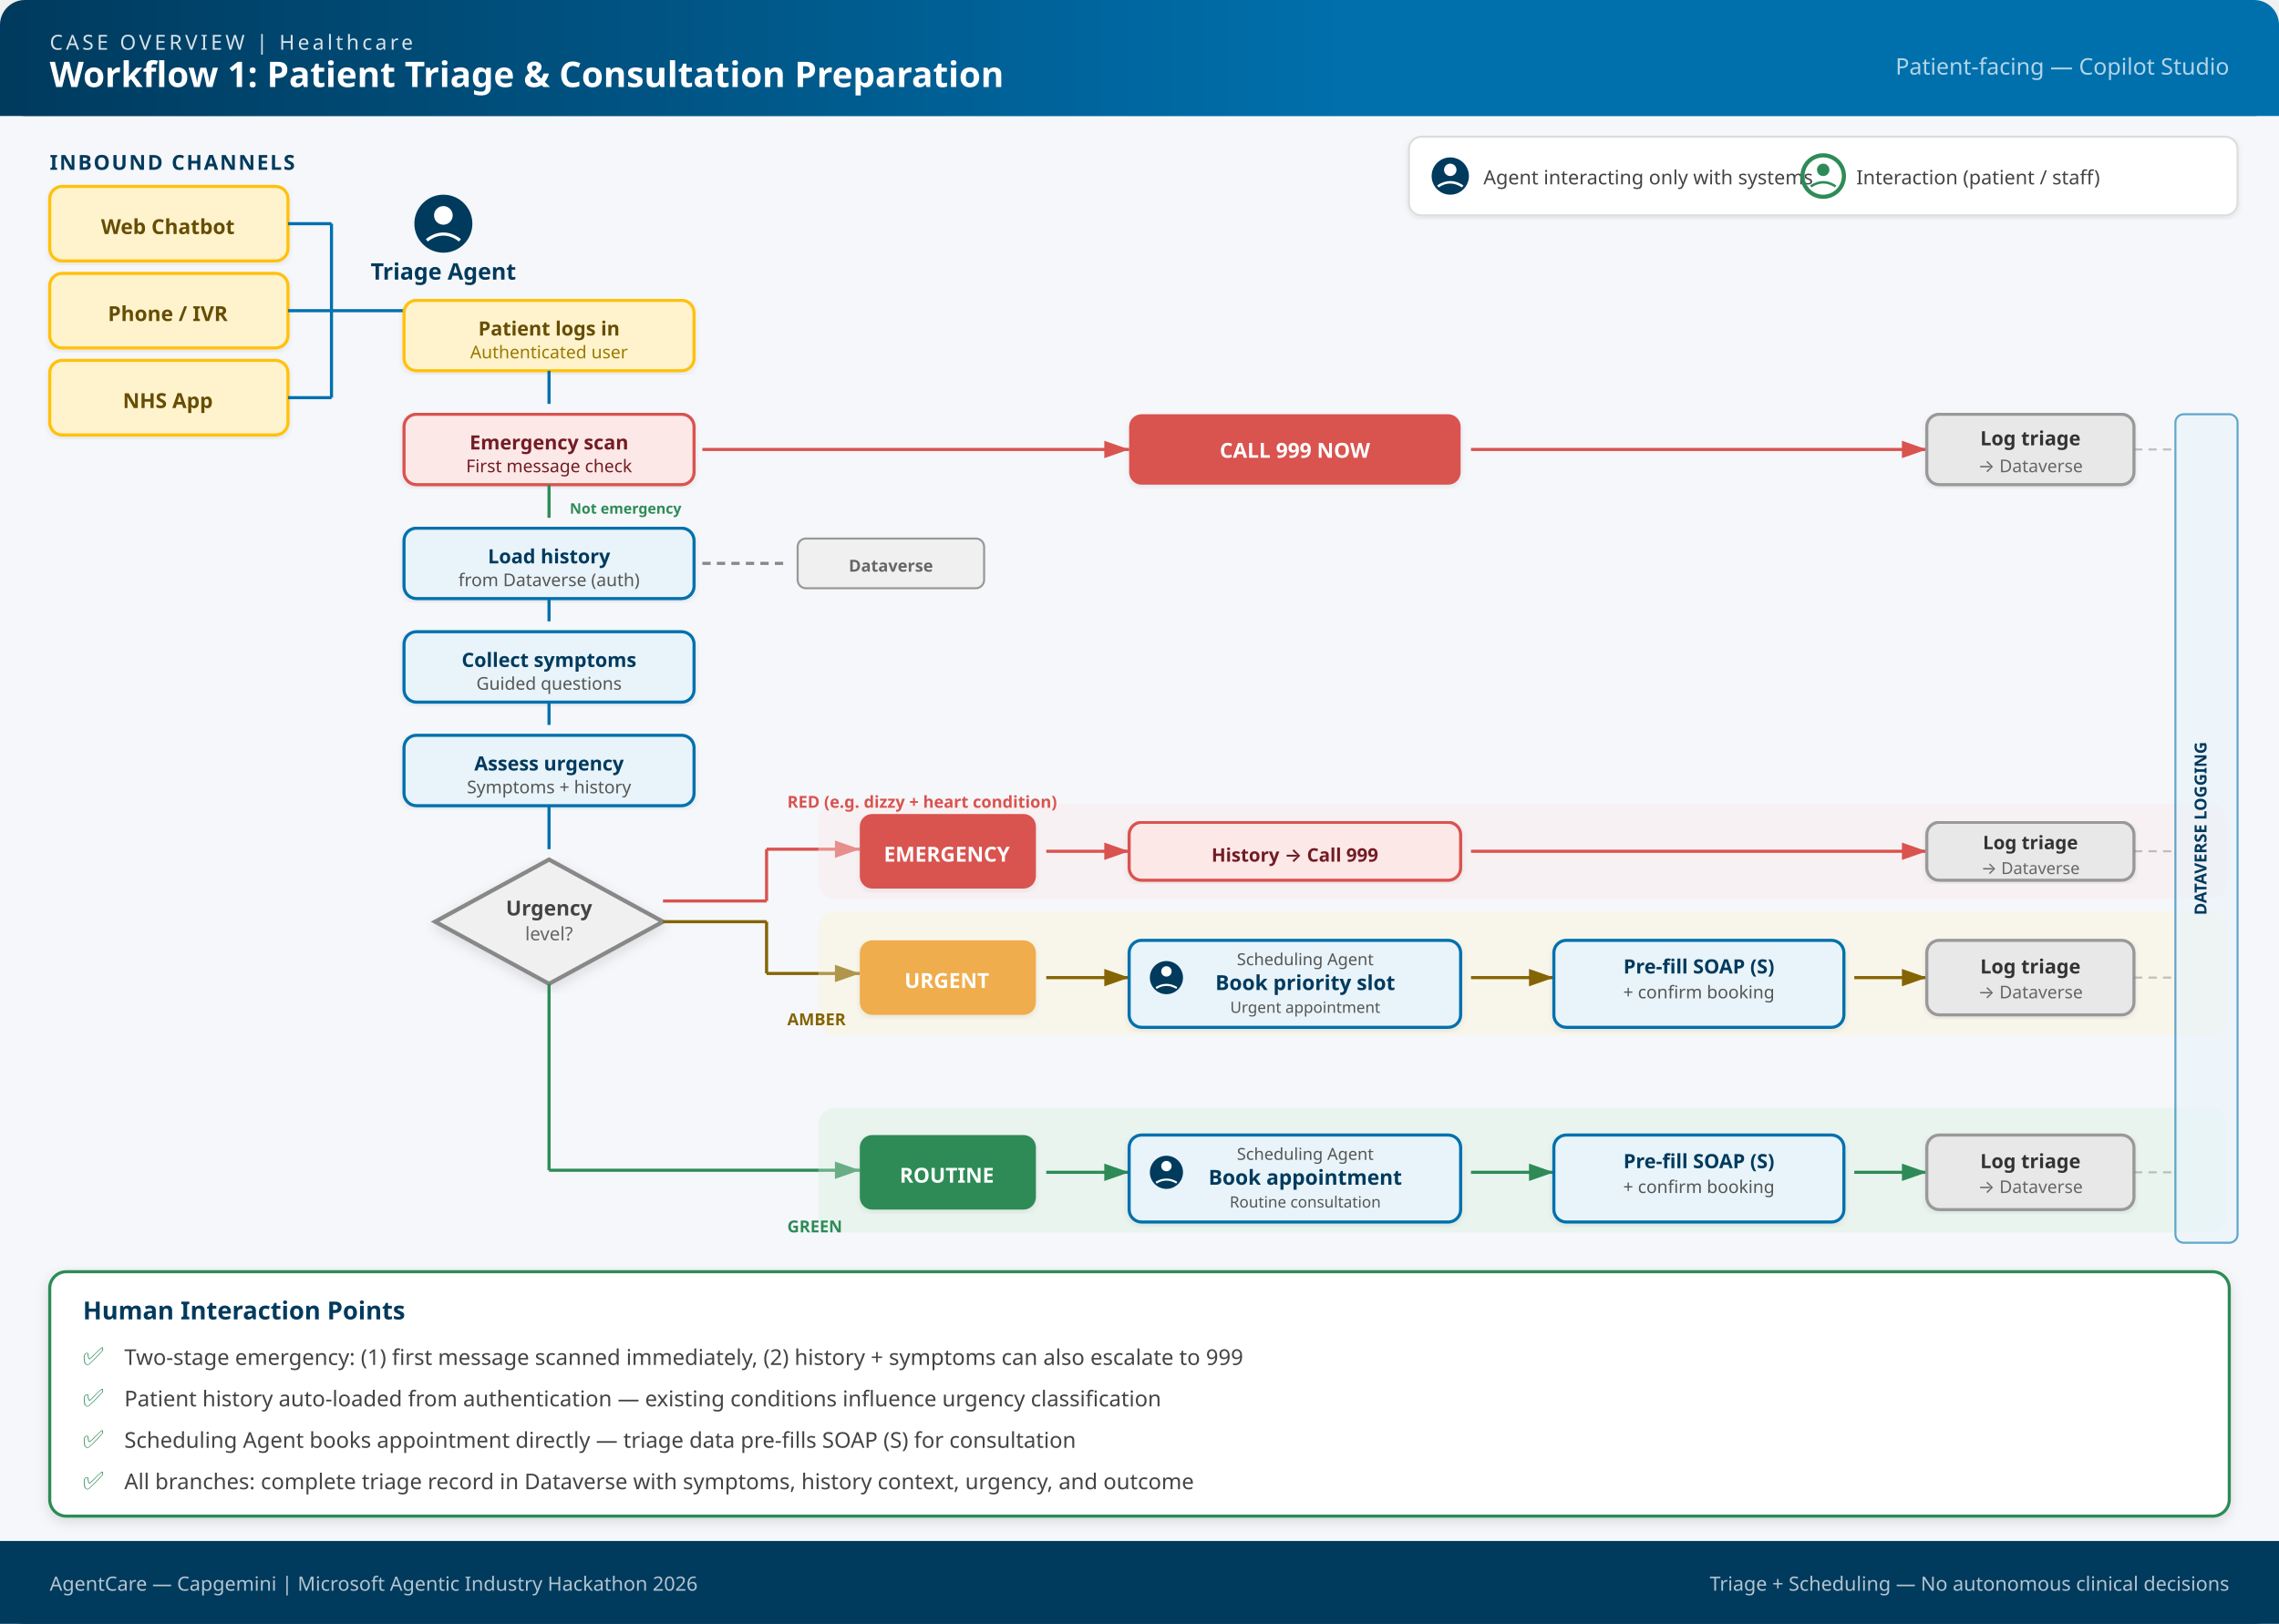
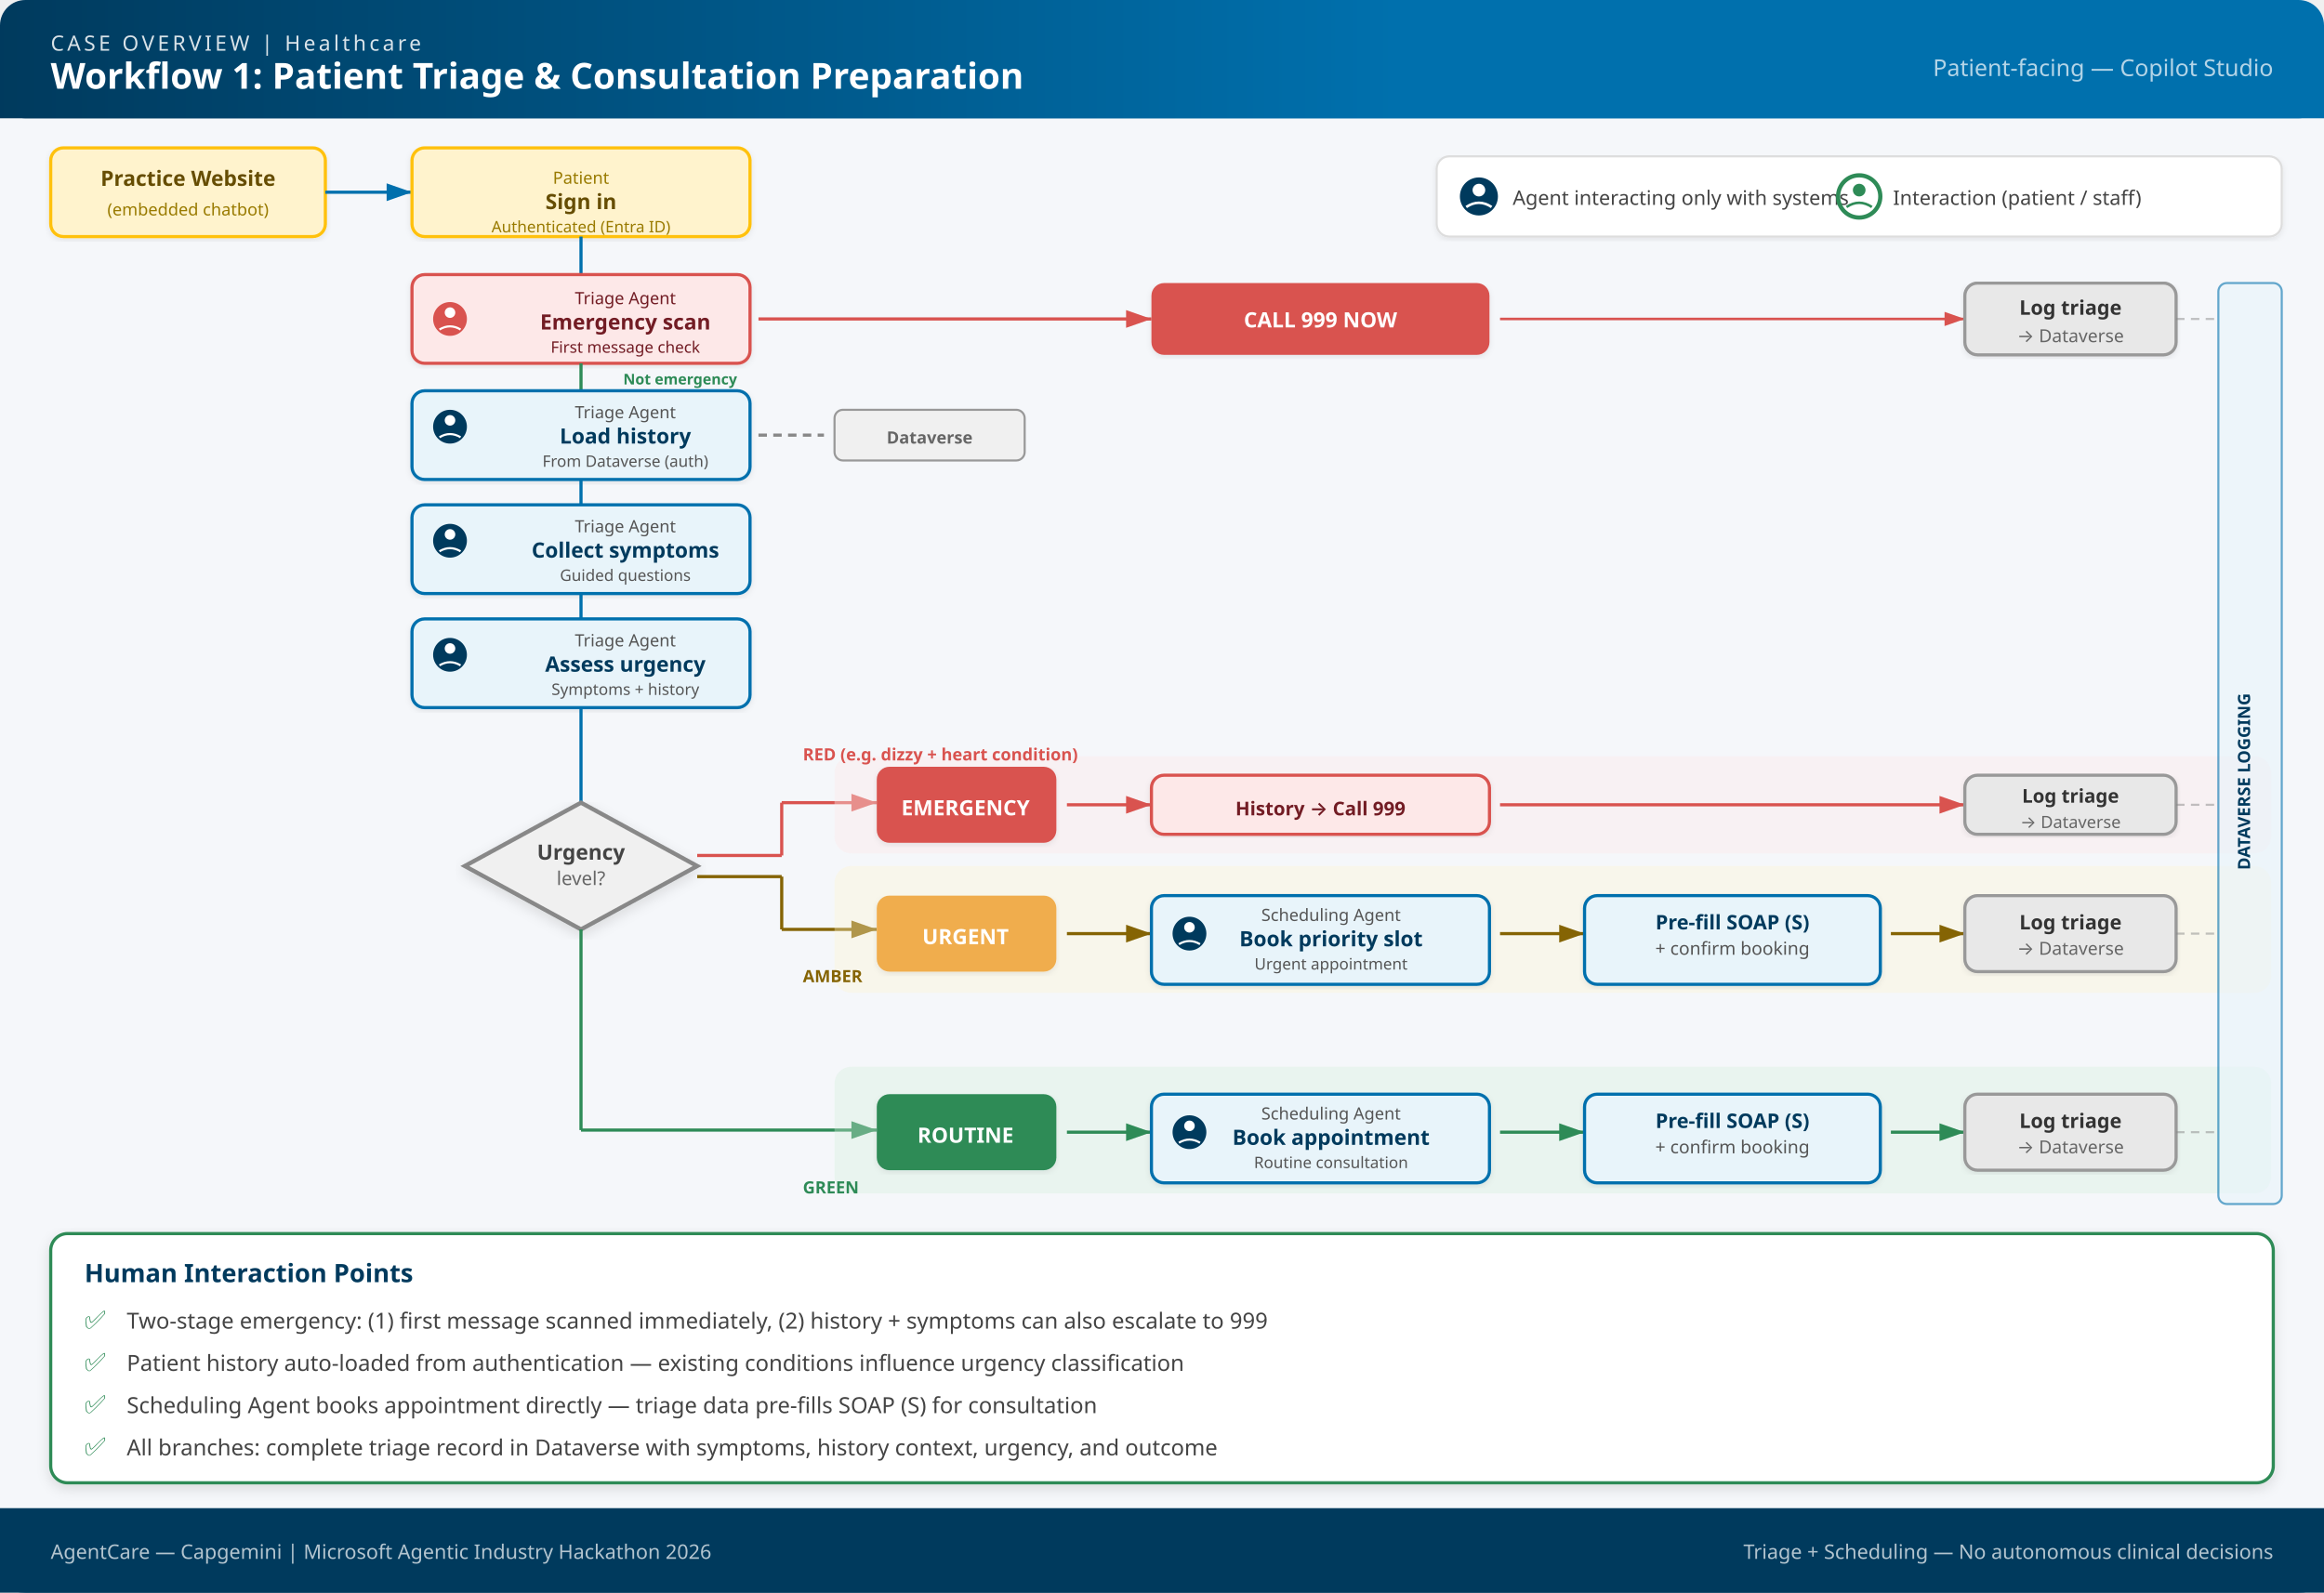
- <svg xmlns="http://www.w3.org/2000/svg" viewBox="0 0 1100 784" font-family="'Segoe UI', -apple-system, sans-serif">
+ <svg xmlns="http://www.w3.org/2000/svg" viewBox="0 0 1100 754" font-family="'Segoe UI', -apple-system, sans-serif">
  <defs>
    <filter id="shadow" x="-4%" y="-4%" width="108%" height="112%">
      <feDropShadow dx="0" dy="2" stdDeviation="3" flood-opacity="0.12" />
    </filter>
    <filter id="shadowSmall" x="-2%" y="-2%" width="104%" height="108%">
      <feDropShadow dx="0" dy="1" stdDeviation="1.5" flood-opacity="0.08" />
    </filter>
    <marker id="arrow" viewBox="0 0 10 7" refX="10" refY="3.5" markerWidth="8" markerHeight="6" orient="auto-start-auto">
      <polygon points="0 0, 10 3.5, 0 7" fill="#0070AD" />
    </marker>
    <marker id="arrowRed" viewBox="0 0 10 7" refX="10" refY="3.5" markerWidth="8" markerHeight="6" orient="auto-start-auto">
      <polygon points="0 0, 10 3.5, 0 7" fill="#D9534F" />
    </marker>
    <marker id="arrowAmber" viewBox="0 0 10 7" refX="10" refY="3.5" markerWidth="8" markerHeight="6" orient="auto-start-auto">
      <polygon points="0 0, 10 3.5, 0 7" fill="#856404" />
    </marker>
    <marker id="arrowGreen" viewBox="0 0 10 7" refX="10" refY="3.5" markerWidth="8" markerHeight="6" orient="auto-start-auto">
      <polygon points="0 0, 10 3.5, 0 7" fill="#2E8B57" />
    </marker>
    <marker id="arrowGrey" viewBox="0 0 10 7" refX="10" refY="3.5" markerWidth="8" markerHeight="6" orient="auto-start-auto">
      <polygon points="0 0, 10 3.5, 0 7" fill="#666" />
    </marker>
    <linearGradient id="headerGrad" x1="0" y1="0" x2="1" y2="0">
      <stop offset="0%" stop-color="#003A5D" />
      <stop offset="60%" stop-color="#0070AD" />
      <stop offset="100%" stop-color="#0070AD" />
    </linearGradient>
    <linearGradient id="footerGrad" x1="0" y1="0" x2="1" y2="0">
      <stop offset="0%" stop-color="#003A5D" />
      <stop offset="100%" stop-color="#003A5D" />
    </linearGradient>
    <clipPath id="agentClip">
      <circle cx="0" cy="0" r="14" />
    </clipPath>
  </defs>
-   <rect width="1100" height="784" rx="12" fill="#F5F7FA" />
+   <rect width="1100" height="754" rx="12" fill="#F5F7FA" />
  <rect width="1100" height="56" rx="12" fill="url(#headerGrad)" />
  <rect y="44" width="1100" height="12" fill="url(#headerGrad)" />
  <text x="24" y="24" fill="white" font-size="10" font-weight="400" letter-spacing="1.5" opacity="0.85">CASE OVERVIEW | Healthcare</text>
  <text x="24" y="42" fill="white" font-size="17" font-weight="700">Workflow 1: Patient Triage &amp; Consultation Preparation</text>
  <text x="1076" y="36" text-anchor="end" fill="white" font-size="11" opacity="0.7">Patient-facing — Copilot Studio</text>
-   <rect x="680" y="66" width="400" height="38" rx="6" fill="white" stroke="#ddd" stroke-width="1" filter="url(#shadowSmall)" />
-   <circle cx="700" cy="85" r="9" fill="#003A5D" />
-   <circle cx="700" cy="82" r="3" fill="white" />
-   <path d="M694,90 Q700,86 706,90" fill="none" stroke="white" stroke-width="1.2" />
-   <text x="716" y="89" font-size="9.5" fill="#444">Agent interacting only with systems</text>
-   <circle cx="880" cy="85" r="10" fill="none" stroke="#2E8B57" stroke-width="2" />
-   <circle cx="880" cy="82" r="3" fill="#2E8B57" />
-   <path d="M874,90 Q880,86 886,90" fill="none" stroke="#2E8B57" stroke-width="1.2" />
-   <text x="896" y="89" font-size="9.5" fill="#444">Interaction (patient / staff)</text>
-   <text x="24" y="82" font-size="10" font-weight="600" fill="#003A5D" letter-spacing="0.8">INBOUND CHANNELS</text>
-   <rect x="24" y="90" width="115" height="36" rx="6" fill="#fff3cd" stroke="#ffc107" stroke-width="1.5" filter="url(#shadowSmall)" />
-   <text x="81" y="113" text-anchor="middle" font-size="10" font-weight="600" fill="#664d03">Web Chatbot</text>
-   <rect x="24" y="132" width="115" height="36" rx="6" fill="#fff3cd" stroke="#ffc107" stroke-width="1.5" filter="url(#shadowSmall)" />
-   <text x="81" y="155" text-anchor="middle" font-size="10" font-weight="600" fill="#664d03">Phone / IVR</text>
-   <rect x="24" y="174" width="115" height="36" rx="6" fill="#fff3cd" stroke="#ffc107" stroke-width="1.5" filter="url(#shadowSmall)" />
-   <text x="81" y="197" text-anchor="middle" font-size="10" font-weight="600" fill="#664d03">NHS App</text>
-   <line x1="139" y1="108" x2="160" y2="108" stroke="#0070AD" stroke-width="1.5" />
-   <line x1="160" y1="108" x2="160" y2="150" stroke="#0070AD" stroke-width="1.5" />
-   <line x1="139" y1="150" x2="160" y2="150" stroke="#0070AD" stroke-width="1.5" />
-   <line x1="139" y1="192" x2="160" y2="192" stroke="#0070AD" stroke-width="1.5" />
-   <line x1="160" y1="150" x2="160" y2="192" stroke="#0070AD" stroke-width="1.5" />
-   <line x1="160" y1="150" x2="195" y2="150" stroke="#0070AD" stroke-width="1.5" />
-   <circle cx="214" cy="108" r="14" fill="#003A5D" />
-   <circle cx="214" cy="104" r="4.5" fill="white" />
-   <path d="M206,116 Q214,110 222,116" fill="none" stroke="white" stroke-width="1.5" />
-   <text x="214" y="135" text-anchor="middle" font-size="11" font-weight="700" fill="#003A5D">Triage Agent</text>
-   <rect x="195" y="145" width="140" height="34" rx="6" fill="#fff3cd" stroke="#ffc107" stroke-width="1.5" filter="url(#shadowSmall)" />
-   <text x="265" y="162" text-anchor="middle" font-size="9.5" font-weight="600" fill="#664d03">Patient logs in</text>
-   <text x="265" y="173" text-anchor="middle" font-size="8.5" fill="#997a00">Authenticated user</text>
-   <line x1="265" y1="179" x2="265" y2="195" stroke="#0070AD" stroke-width="1.5" />
-   <rect x="195" y="200" width="140" height="34" rx="6" fill="#fde8e8" stroke="#D9534F" stroke-width="1.5" filter="url(#shadowSmall)" />
-   <text x="265" y="217" text-anchor="middle" font-size="9.5" font-weight="600" fill="#721c24">Emergency scan</text>
-   <text x="265" y="228" text-anchor="middle" font-size="8.5" fill="#721c24">First message check</text>
-   <line x1="339" y1="217" x2="545" y2="217" stroke="#D9534F" stroke-width="1.5" marker-end="url(#arrowRed)" />
-   <rect x="545" y="200" width="160" height="34" rx="6" fill="#D9534F" filter="url(#shadowSmall)" />
-   <text x="625" y="221" text-anchor="middle" font-size="10" font-weight="700" fill="white">CALL 999 NOW</text>
-   <line x1="710" y1="217" x2="930" y2="217" stroke="#D9534F" stroke-width="1.5" marker-end="url(#arrowRed)" />
-   <rect x="930" y="200" width="100" height="34" rx="6" fill="#e8e8e8" stroke="#999" stroke-width="1.5" filter="url(#shadowSmall)" />
-   <text x="980" y="215" text-anchor="middle" font-size="9.5" font-weight="600" fill="#333">Log triage</text>
-   <text x="980" y="228" text-anchor="middle" font-size="8.5" fill="#666">→ Dataverse</text>
-   <line x1="265" y1="234" x2="265" y2="250" stroke="#2E8B57" stroke-width="1.5" />
-   <text x="275" y="248" font-size="7" fill="#2E8B57" font-weight="600">Not emergency</text>
-   <rect x="195" y="255" width="140" height="34" rx="6" fill="#E8F4FA" stroke="#0070AD" stroke-width="1.5" filter="url(#shadowSmall)" />
-   <text x="265" y="272" text-anchor="middle" font-size="9.5" font-weight="600" fill="#003A5D">Load history</text>
-   <text x="265" y="283" text-anchor="middle" font-size="8.5" fill="#555">from Dataverse (auth)</text>
-   <line x1="339" y1="272" x2="380" y2="272" stroke="#888" stroke-width="1.5" stroke-dasharray="4,3" />
-   <rect x="385" y="260" width="90" height="24" rx="4" fill="#f0f0f0" stroke="#999" stroke-width="1" />
-   <text x="430" y="276" text-anchor="middle" font-size="8" font-weight="600" fill="#666">Dataverse</text>
-   <line x1="265" y1="289" x2="265" y2="300" stroke="#0070AD" stroke-width="1.5" />
-   <rect x="195" y="305" width="140" height="34" rx="6" fill="#E8F4FA" stroke="#0070AD" stroke-width="1.5" filter="url(#shadowSmall)" />
-   <text x="265" y="322" text-anchor="middle" font-size="9.5" font-weight="600" fill="#003A5D">Collect symptoms</text>
-   <text x="265" y="333" text-anchor="middle" font-size="8.5" fill="#555">Guided questions</text>
-   <line x1="265" y1="339" x2="265" y2="350" stroke="#0070AD" stroke-width="1.5" />
-   <rect x="195" y="355" width="140" height="34" rx="6" fill="#E8F4FA" stroke="#0070AD" stroke-width="1.5" filter="url(#shadowSmall)" />
-   <text x="265" y="372" text-anchor="middle" font-size="9.5" font-weight="600" fill="#003A5D">Assess urgency</text>
-   <text x="265" y="383" text-anchor="middle" font-size="8.5" fill="#555">Symptoms + history</text>
-   <line x1="265" y1="389" x2="265" y2="410" stroke="#0070AD" stroke-width="1.5" />
-   <polygon points="265,415 320,445 265,475 210,445" fill="#f0f0f0" stroke="#888" stroke-width="2" filter="url(#shadow)" />
-   <text x="265" y="442" text-anchor="middle" font-size="10" font-weight="700" fill="#444">Urgency</text>
-   <text x="265" y="454" text-anchor="middle" font-size="9" fill="#666">level?</text>
-   <line x1="320" y1="435" x2="370" y2="435" stroke="#D9534F" stroke-width="1.5" />
-   <line x1="370" y1="435" x2="370" y2="410" stroke="#D9534F" stroke-width="1.5" />
-   <line x1="370" y1="410" x2="415" y2="410" stroke="#D9534F" stroke-width="1.5" marker-end="url(#arrowRed)" />
-   <rect x="395" y="388" width="680" height="46" rx="8" fill="#fde8e8" opacity="0.4" />
-   <rect x="415" y="393" width="85" height="36" rx="6" fill="#D9534F" filter="url(#shadowSmall)" />
-   <text x="457" y="416" text-anchor="middle" font-size="10" font-weight="700" fill="white">EMERGENCY</text>
-   <line x1="505" y1="411" x2="545" y2="411" stroke="#D9534F" stroke-width="1.5" marker-end="url(#arrowRed)" />
-   <rect x="545" y="397" width="160" height="28" rx="6" fill="#fde8e8" stroke="#D9534F" stroke-width="1.5" filter="url(#shadowSmall)" />
-   <text x="625" y="416" text-anchor="middle" font-size="9" font-weight="600" fill="#721c24">History → Call 999</text>
-   <line x1="710" y1="411" x2="930" y2="411" stroke="#D9534F" stroke-width="1.5" marker-end="url(#arrowRed)" />
-   <rect x="930" y="397" width="100" height="28" rx="6" fill="#e8e8e8" stroke="#999" stroke-width="1.5" filter="url(#shadowSmall)" />
-   <text x="980" y="410" text-anchor="middle" font-size="9" font-weight="600" fill="#333">Log triage</text>
-   <text x="980" y="422" text-anchor="middle" font-size="8" fill="#666">→ Dataverse</text>
-   <text x="380" y="390" font-size="8" font-weight="700" fill="#D9534F">RED (e.g. dizzy + heart condition)</text>
-   <line x1="320" y1="445" x2="370" y2="445" stroke="#856404" stroke-width="1.5" />
-   <line x1="370" y1="445" x2="370" y2="470" stroke="#856404" stroke-width="1.5" />
-   <line x1="370" y1="470" x2="415" y2="470" stroke="#856404" stroke-width="1.5" marker-end="url(#arrowAmber)" />
-   <rect x="395" y="440" width="680" height="60" rx="8" fill="#fef3cd" opacity="0.35" />
-   <rect x="415" y="454" width="85" height="36" rx="6" fill="#F0AD4E" filter="url(#shadowSmall)" />
-   <text x="457" y="477" text-anchor="middle" font-size="10" font-weight="700" fill="white">URGENT</text>
-   <line x1="505" y1="472" x2="545" y2="472" stroke="#856404" stroke-width="1.5" marker-end="url(#arrowAmber)" />
-   <rect x="545" y="454" width="160" height="42" rx="6" fill="#E8F4FA" stroke="#0070AD" stroke-width="1.5" filter="url(#shadowSmall)" />
-   <circle cx="563" cy="472" r="8" fill="#003A5D" />
-   <circle cx="563" cy="469" r="2.5" fill="white" />
-   <path d="M558,477 Q563,474 568,477" fill="none" stroke="white" stroke-width="1" />
-   <text x="630" y="466" text-anchor="middle" font-size="8" font-weight="500" fill="#555">Scheduling Agent</text>
-   <text x="630" y="478" text-anchor="middle" font-size="10" font-weight="700" fill="#003A5D">Book priority slot</text>
-   <text x="630" y="489" text-anchor="middle" font-size="7.5" fill="#555">Urgent appointment</text>
-   <line x1="710" y1="472" x2="750" y2="472" stroke="#856404" stroke-width="1.5" marker-end="url(#arrowAmber)" />
-   <rect x="750" y="454" width="140" height="42" rx="6" fill="#E8F4FA" stroke="#0070AD" stroke-width="1.5" filter="url(#shadowSmall)" />
-   <text x="820" y="470" text-anchor="middle" font-size="9.5" font-weight="600" fill="#003A5D">Pre-fill SOAP (S)</text>
-   <text x="820" y="482" text-anchor="middle" font-size="8.5" fill="#555">+ confirm booking</text>
-   <line x1="895" y1="472" x2="930" y2="472" stroke="#856404" stroke-width="1.5" marker-end="url(#arrowAmber)" />
-   <rect x="930" y="454" width="100" height="36" rx="6" fill="#e8e8e8" stroke="#999" stroke-width="1.5" filter="url(#shadowSmall)" />
-   <text x="980" y="470" text-anchor="middle" font-size="9.5" font-weight="600" fill="#333">Log triage</text>
-   <text x="980" y="482" text-anchor="middle" font-size="8.5" fill="#666">→ Dataverse</text>
-   <text x="380" y="495" font-size="8" font-weight="700" fill="#856404">AMBER</text>
-   <line x1="265" y1="475" x2="265" y2="565" stroke="#2E8B57" stroke-width="1.5" />
-   <line x1="265" y1="565" x2="415" y2="565" stroke="#2E8B57" stroke-width="1.5" marker-end="url(#arrowGreen)" />
-   <rect x="395" y="535" width="680" height="60" rx="8" fill="#d4edda" opacity="0.35" />
-   <rect x="415" y="548" width="85" height="36" rx="6" fill="#2E8B57" filter="url(#shadowSmall)" />
-   <text x="457" y="571" text-anchor="middle" font-size="10" font-weight="700" fill="white">ROUTINE</text>
-   <line x1="505" y1="566" x2="545" y2="566" stroke="#2E8B57" stroke-width="1.5" marker-end="url(#arrowGreen)" />
-   <rect x="545" y="548" width="160" height="42" rx="6" fill="#E8F4FA" stroke="#0070AD" stroke-width="1.5" filter="url(#shadowSmall)" />
-   <circle cx="563" cy="566" r="8" fill="#003A5D" />
-   <circle cx="563" cy="563" r="2.5" fill="white" />
-   <path d="M558,571 Q563,568 568,571" fill="none" stroke="white" stroke-width="1" />
-   <text x="630" y="560" text-anchor="middle" font-size="8" font-weight="500" fill="#555">Scheduling Agent</text>
-   <text x="630" y="572" text-anchor="middle" font-size="10" font-weight="700" fill="#003A5D">Book appointment</text>
-   <text x="630" y="583" text-anchor="middle" font-size="7.5" fill="#555">Routine consultation</text>
-   <line x1="710" y1="566" x2="750" y2="566" stroke="#2E8B57" stroke-width="1.5" marker-end="url(#arrowGreen)" />
-   <rect x="750" y="548" width="140" height="42" rx="6" fill="#E8F4FA" stroke="#0070AD" stroke-width="1.5" filter="url(#shadowSmall)" />
-   <text x="820" y="564" text-anchor="middle" font-size="9.5" font-weight="600" fill="#003A5D">Pre-fill SOAP (S)</text>
-   <text x="820" y="576" text-anchor="middle" font-size="8.5" fill="#555">+ confirm booking</text>
-   <line x1="895" y1="566" x2="930" y2="566" stroke="#2E8B57" stroke-width="1.5" marker-end="url(#arrowGreen)" />
-   <rect x="930" y="548" width="100" height="36" rx="6" fill="#e8e8e8" stroke="#999" stroke-width="1.5" filter="url(#shadowSmall)" />
-   <text x="980" y="564" text-anchor="middle" font-size="9.5" font-weight="600" fill="#333">Log triage</text>
-   <text x="980" y="576" text-anchor="middle" font-size="8.5" fill="#666">→ Dataverse</text>
-   <text x="380" y="595" font-size="8" font-weight="700" fill="#2E8B57">GREEN</text>
-   <rect x="1050" y="200" width="30" height="400" rx="4" fill="#E8F4FA" stroke="#0070AD" stroke-width="1" opacity="0.6" />
-   <text x="1065" y="400" text-anchor="middle" font-size="8" fill="#003A5D" transform="rotate(-90, 1065, 400)" font-weight="600">DATAVERSE LOGGING</text>
-   <line x1="1030" y1="217" x2="1050" y2="217" stroke="#888" stroke-width="1" stroke-dasharray="4,3" opacity="0.5" />
-   <line x1="1030" y1="411" x2="1050" y2="411" stroke="#888" stroke-width="1" stroke-dasharray="4,3" opacity="0.5" />
-   <line x1="1030" y1="472" x2="1050" y2="472" stroke="#888" stroke-width="1" stroke-dasharray="4,3" opacity="0.5" />
-   <line x1="1030" y1="566" x2="1050" y2="566" stroke="#888" stroke-width="1" stroke-dasharray="4,3" opacity="0.5" />
-   <rect x="24" y="614" width="1052" height="118" rx="8" fill="white" stroke="#2E8B57" stroke-width="1.5" filter="url(#shadow)" />
-   <text x="40" y="637" font-size="12" font-weight="700" fill="#003A5D">Human Interaction Points</text>
-   <text x="40" y="659" font-size="12" fill="#2E8B57">✅</text>
-   <text x="60" y="659" font-size="10.5" fill="#444">Two-stage emergency: (1) first message scanned immediately, (2) history + symptoms can also escalate to 999</text>
-   <text x="40" y="679" font-size="12" fill="#2E8B57">✅</text>
-   <text x="60" y="679" font-size="10.5" fill="#444">Patient history auto-loaded from authentication — existing conditions influence urgency classification</text>
-   <text x="40" y="699" font-size="12" fill="#2E8B57">✅</text>
-   <text x="60" y="699" font-size="10.5" fill="#444">Scheduling Agent books appointment directly — triage data pre-fills SOAP (S) for consultation</text>
-   <text x="40" y="719" font-size="12" fill="#2E8B57">✅</text>
-   <text x="60" y="719" font-size="10.5" fill="#444">All branches: complete triage record in Dataverse with symptoms, history context, urgency, and outcome</text>
-   <rect y="744" width="1100" height="40" fill="#003A5D" />
-   <rect y="772" width="1100" height="12" rx="12" fill="#003A5D" />
-   <text x="24" y="768" fill="white" font-size="9.5" opacity="0.7">AgentCare — Capgemini | Microsoft Agentic Industry Hackathon 2026</text>
-   <text x="1076" y="768" text-anchor="end" fill="white" font-size="9.5" opacity="0.7">Triage + Scheduling — No autonomous clinical decisions</text>
+   <rect x="680" y="74.0" width="400" height="38" rx="6" fill="white" stroke="#ddd" stroke-width="1" filter="url(#shadowSmall)" />
+   <circle cx="700" cy="93.0" r="9" fill="#003A5D" />
+   <circle cx="700" cy="90.0" r="3" fill="white" />
+   <path d="M694,98 Q700,94 706,98" fill="none" stroke="white" stroke-width="1.2" />
+   <text x="716" y="97.0" font-size="9.5" fill="#444">Agent interacting only with systems</text>
+   <circle cx="880" cy="93.0" r="10" fill="none" stroke="#2E8B57" stroke-width="2" />
+   <circle cx="880" cy="90.0" r="3" fill="#2E8B57" />
+   <path d="M874,98 Q880,94 886,98" fill="none" stroke="#2E8B57" stroke-width="1.2" />
+   <text x="896" y="97.0" font-size="9.5" fill="#444">Interaction (patient / staff)</text>
+   <rect x="24" y="70.0" width="130" height="42" rx="6" fill="#fff3cd" stroke="#ffc107" stroke-width="1.5" filter="url(#shadowSmall)" />
+   <text x="89" y="88.0" text-anchor="middle" font-size="10" font-weight="600" fill="#664d03">Practice Website</text>
+   <text x="89" y="102.0" text-anchor="middle" font-size="8" fill="#997a00">(embedded chatbot)</text>
+   <line x1="154" y1="91.0" x2="195" y2="91.0" stroke="#0070AD" stroke-width="1.5" marker-end="url(#arrow)" />
+   <rect x="195" y="70.0" width="160" height="42" rx="6" fill="#fff3cd" stroke="#ffc107" stroke-width="1.5" filter="url(#shadowSmall)" />
+   <text x="275" y="87.0" text-anchor="middle" font-size="8" font-weight="500" fill="#997a00">Patient</text>
+   <text x="275" y="99.0" text-anchor="middle" font-size="10" font-weight="700" fill="#664d03">Sign in</text>
+   <text x="275" y="110.0" text-anchor="middle" font-size="7.5" fill="#997a00">Authenticated (Entra ID)</text>
+   <line x1="275" y1="112.0" x2="275" y2="130.0" stroke="#0070AD" stroke-width="1.5" />
+   <rect x="195" y="130.0" width="160" height="42" rx="6" fill="#fde8e8" stroke="#D9534F" stroke-width="1.5" filter="url(#shadowSmall)" />
+   <circle cx="213" cy="151.0" r="8" fill="#D9534F" />
+   <circle cx="213" cy="148.0" r="2.5" fill="white" />
+   <path d="M208,156 Q213,153 218,156" fill="none" stroke="white" stroke-width="1" />
+   <text x="296" y="144.0" text-anchor="middle" font-size="8" font-weight="500" fill="#721c24">Triage Agent</text>
+   <text x="296" y="156.0" text-anchor="middle" font-size="10" font-weight="700" fill="#721c24">Emergency scan</text>
+   <text x="296" y="167.0" text-anchor="middle" font-size="7.5" fill="#721c24">First message check</text>
+   <line x1="359" y1="151.0" x2="545" y2="151.0" stroke="#D9534F" stroke-width="1.5" marker-end="url(#arrowRed)" />
+   <rect x="545" y="134.0" width="160" height="34" rx="6" fill="#D9534F" filter="url(#shadowSmall)" />
+   <text x="625" y="155.0" text-anchor="middle" font-size="10" font-weight="700" fill="white">CALL 999 NOW</text>
+   <line x1="710" y1="151.0" x2="930" y2="151.0" stroke="#D9534F" stroke-width="1.2" marker-end="url(#arrowRed)" />
+   <rect x="930" y="134.0" width="100" height="34" rx="6" fill="#e8e8e8" stroke="#999" stroke-width="1.5" filter="url(#shadowSmall)" />
+   <text x="980" y="149.0" text-anchor="middle" font-size="9.5" font-weight="600" fill="#333">Log triage</text>
+   <text x="980" y="162.0" text-anchor="middle" font-size="8.5" fill="#666">→ Dataverse</text>
+   <line x1="275" y1="172.0" x2="275" y2="185.0" stroke="#2E8B57" stroke-width="1.5" />
+   <text x="295" y="182.0" font-size="7" fill="#2E8B57" font-weight="600">Not emergency</text>
+   <rect x="195" y="185.0" width="160" height="42" rx="6" fill="#E8F4FA" stroke="#0070AD" stroke-width="1.5" filter="url(#shadowSmall)" />
+   <circle cx="213" cy="202.0" r="8" fill="#003A5D" />
+   <circle cx="213" cy="199.0" r="2.5" fill="white" />
+   <path d="M208,207 Q213,204 218,207" fill="none" stroke="white" stroke-width="1" />
+   <text x="296" y="198.0" text-anchor="middle" font-size="8" font-weight="500" fill="#555">Triage Agent</text>
+   <text x="296" y="210.0" text-anchor="middle" font-size="10" font-weight="700" fill="#003A5D">Load history</text>
+   <text x="296" y="221.0" text-anchor="middle" font-size="7.5" fill="#555">From Dataverse (auth)</text>
+   <line x1="359" y1="206.0" x2="390" y2="206.0" stroke="#888" stroke-width="1.5" stroke-dasharray="4,3" />
+   <rect x="395" y="194.0" width="90" height="24" rx="4" fill="#f0f0f0" stroke="#999" stroke-width="1" />
+   <text x="440" y="210.0" text-anchor="middle" font-size="8" font-weight="600" fill="#666">Dataverse</text>
+   <line x1="275" y1="227.0" x2="275" y2="239.0" stroke="#0070AD" stroke-width="1.5" />
+   <rect x="195" y="239.0" width="160" height="42" rx="6" fill="#E8F4FA" stroke="#0070AD" stroke-width="1.5" filter="url(#shadowSmall)" />
+   <circle cx="213" cy="256.0" r="8" fill="#003A5D" />
+   <circle cx="213" cy="253.0" r="2.5" fill="white" />
+   <path d="M208,261 Q213,258 218,261" fill="none" stroke="white" stroke-width="1" />
+   <text x="296" y="252.0" text-anchor="middle" font-size="8" font-weight="500" fill="#555">Triage Agent</text>
+   <text x="296" y="264.0" text-anchor="middle" font-size="10" font-weight="700" fill="#003A5D">Collect symptoms</text>
+   <text x="296" y="275.0" text-anchor="middle" font-size="7.5" fill="#555">Guided questions</text>
+   <line x1="275" y1="281.0" x2="275" y2="293.0" stroke="#0070AD" stroke-width="1.5" />
+   <rect x="195" y="293.0" width="160" height="42" rx="6" fill="#E8F4FA" stroke="#0070AD" stroke-width="1.5" filter="url(#shadowSmall)" />
+   <circle cx="213" cy="310.0" r="8" fill="#003A5D" />
+   <circle cx="213" cy="307.0" r="2.5" fill="white" />
+   <path d="M208,315 Q213,312 218,315" fill="none" stroke="white" stroke-width="1" />
+   <text x="296" y="306.0" text-anchor="middle" font-size="8" font-weight="500" fill="#555">Triage Agent</text>
+   <text x="296" y="318.0" text-anchor="middle" font-size="10" font-weight="700" fill="#003A5D">Assess urgency</text>
+   <text x="296" y="329.0" text-anchor="middle" font-size="7.5" fill="#555">Symptoms + history</text>
+   <line x1="275" y1="335.0" x2="275" y2="380.0" stroke="#0070AD" stroke-width="1.5" />
+   <polygon points="275,380 330,410 275,440 220,410" fill="#f0f0f0" stroke="#888" stroke-width="2" filter="url(#shadow)" />
+   <text x="275" y="407.0" text-anchor="middle" font-size="10" font-weight="700" fill="#444">Urgency</text>
+   <text x="275" y="419.0" text-anchor="middle" font-size="9" fill="#666">level?</text>
+   <line x1="330" y1="405.0" x2="370" y2="405.0" stroke="#D9534F" stroke-width="1.5" />
+   <line x1="370" y1="405.0" x2="370" y2="380.0" stroke="#D9534F" stroke-width="1.5" />
+   <line x1="370" y1="380.0" x2="415" y2="380.0" stroke="#D9534F" stroke-width="1.5" marker-end="url(#arrowRed)" />
+   <rect x="395" y="358.0" width="680" height="46" rx="8" fill="#fde8e8" opacity="0.4" />
+   <rect x="415" y="363.0" width="85" height="36" rx="6" fill="#D9534F" filter="url(#shadowSmall)" />
+   <text x="457" y="386.0" text-anchor="middle" font-size="10" font-weight="700" fill="white">EMERGENCY</text>
+   <line x1="505" y1="381.0" x2="545" y2="381.0" stroke="#D9534F" stroke-width="1.5" marker-end="url(#arrowRed)" />
+   <rect x="545" y="367.0" width="160" height="28" rx="6" fill="#fde8e8" stroke="#D9534F" stroke-width="1.5" filter="url(#shadowSmall)" />
+   <text x="625" y="386.0" text-anchor="middle" font-size="9" font-weight="600" fill="#721c24">History → Call 999</text>
+   <line x1="710" y1="381.0" x2="930" y2="381.0" stroke="#D9534F" stroke-width="1.5" marker-end="url(#arrowRed)" />
+   <rect x="930" y="367.0" width="100" height="28" rx="6" fill="#e8e8e8" stroke="#999" stroke-width="1.5" filter="url(#shadowSmall)" />
+   <text x="980" y="380.0" text-anchor="middle" font-size="9" font-weight="600" fill="#333">Log triage</text>
+   <text x="980" y="392.0" text-anchor="middle" font-size="8" fill="#666">→ Dataverse</text>
+   <text x="380" y="360.0" font-size="8" font-weight="700" fill="#D9534F">RED (e.g. dizzy + heart condition)</text>
+   <line x1="330" y1="415.0" x2="370" y2="415.0" stroke="#856404" stroke-width="1.5" />
+   <line x1="370" y1="415.0" x2="370" y2="440.0" stroke="#856404" stroke-width="1.5" />
+   <line x1="370" y1="440.0" x2="415" y2="440.0" stroke="#856404" stroke-width="1.5" marker-end="url(#arrowAmber)" />
+   <rect x="395" y="410.0" width="680" height="60" rx="8" fill="#fef3cd" opacity="0.35" />
+   <rect x="415" y="424.0" width="85" height="36" rx="6" fill="#F0AD4E" filter="url(#shadowSmall)" />
+   <text x="457" y="447.0" text-anchor="middle" font-size="10" font-weight="700" fill="white">URGENT</text>
+   <line x1="505" y1="442.0" x2="545" y2="442.0" stroke="#856404" stroke-width="1.5" marker-end="url(#arrowAmber)" />
+   <rect x="545" y="424.0" width="160" height="42" rx="6" fill="#E8F4FA" stroke="#0070AD" stroke-width="1.5" filter="url(#shadowSmall)" />
+   <circle cx="563" cy="442.0" r="8" fill="#003A5D" />
+   <circle cx="563" cy="439.0" r="2.5" fill="white" />
+   <path d="M558,447 Q563,444 568,447" fill="none" stroke="white" stroke-width="1" />
+   <text x="630" y="436.0" text-anchor="middle" font-size="8" font-weight="500" fill="#555">Scheduling Agent</text>
+   <text x="630" y="448.0" text-anchor="middle" font-size="10" font-weight="700" fill="#003A5D">Book priority slot</text>
+   <text x="630" y="459.0" text-anchor="middle" font-size="7.5" fill="#555">Urgent appointment</text>
+   <line x1="710" y1="442.0" x2="750" y2="442.0" stroke="#856404" stroke-width="1.5" marker-end="url(#arrowAmber)" />
+   <rect x="750" y="424.0" width="140" height="42" rx="6" fill="#E8F4FA" stroke="#0070AD" stroke-width="1.5" filter="url(#shadowSmall)" />
+   <text x="820" y="440.0" text-anchor="middle" font-size="9.5" font-weight="600" fill="#003A5D">Pre-fill SOAP (S)</text>
+   <text x="820" y="452.0" text-anchor="middle" font-size="8.5" fill="#555">+ confirm booking</text>
+   <line x1="895" y1="442.0" x2="930" y2="442.0" stroke="#856404" stroke-width="1.5" marker-end="url(#arrowAmber)" />
+   <rect x="930" y="424.0" width="100" height="36" rx="6" fill="#e8e8e8" stroke="#999" stroke-width="1.5" filter="url(#shadowSmall)" />
+   <text x="980" y="440.0" text-anchor="middle" font-size="9.5" font-weight="600" fill="#333">Log triage</text>
+   <text x="980" y="452.0" text-anchor="middle" font-size="8.5" fill="#666">→ Dataverse</text>
+   <text x="380" y="465.0" font-size="8" font-weight="700" fill="#856404">AMBER</text>
+   <line x1="275" y1="440.0" x2="275" y2="535.0" stroke="#2E8B57" stroke-width="1.5" />
+   <line x1="275" y1="535.0" x2="415" y2="535.0" stroke="#2E8B57" stroke-width="1.5" marker-end="url(#arrowGreen)" />
+   <rect x="395" y="505.0" width="680" height="60" rx="8" fill="#d4edda" opacity="0.35" />
+   <rect x="415" y="518.0" width="85" height="36" rx="6" fill="#2E8B57" filter="url(#shadowSmall)" />
+   <text x="457" y="541.0" text-anchor="middle" font-size="10" font-weight="700" fill="white">ROUTINE</text>
+   <line x1="505" y1="536.0" x2="545" y2="536.0" stroke="#2E8B57" stroke-width="1.5" marker-end="url(#arrowGreen)" />
+   <rect x="545" y="518.0" width="160" height="42" rx="6" fill="#E8F4FA" stroke="#0070AD" stroke-width="1.5" filter="url(#shadowSmall)" />
+   <circle cx="563" cy="536.0" r="8" fill="#003A5D" />
+   <circle cx="563" cy="533.0" r="2.5" fill="white" />
+   <path d="M558,541 Q563,538 568,541" fill="none" stroke="white" stroke-width="1" />
+   <text x="630" y="530.0" text-anchor="middle" font-size="8" font-weight="500" fill="#555">Scheduling Agent</text>
+   <text x="630" y="542.0" text-anchor="middle" font-size="10" font-weight="700" fill="#003A5D">Book appointment</text>
+   <text x="630" y="553.0" text-anchor="middle" font-size="7.5" fill="#555">Routine consultation</text>
+   <line x1="710" y1="536.0" x2="750" y2="536.0" stroke="#2E8B57" stroke-width="1.5" marker-end="url(#arrowGreen)" />
+   <rect x="750" y="518.0" width="140" height="42" rx="6" fill="#E8F4FA" stroke="#0070AD" stroke-width="1.5" filter="url(#shadowSmall)" />
+   <text x="820" y="534.0" text-anchor="middle" font-size="9.5" font-weight="600" fill="#003A5D">Pre-fill SOAP (S)</text>
+   <text x="820" y="546.0" text-anchor="middle" font-size="8.5" fill="#555">+ confirm booking</text>
+   <line x1="895" y1="536.0" x2="930" y2="536.0" stroke="#2E8B57" stroke-width="1.5" marker-end="url(#arrowGreen)" />
+   <rect x="930" y="518.0" width="100" height="36" rx="6" fill="#e8e8e8" stroke="#999" stroke-width="1.5" filter="url(#shadowSmall)" />
+   <text x="980" y="534.0" text-anchor="middle" font-size="9.5" font-weight="600" fill="#333">Log triage</text>
+   <text x="980" y="546.0" text-anchor="middle" font-size="8.5" fill="#666">→ Dataverse</text>
+   <text x="380" y="565.0" font-size="8" font-weight="700" fill="#2E8B57">GREEN</text>
+   <rect x="1050" y="134.0" width="30" height="436" rx="4" fill="#E8F4FA" stroke="#0070AD" stroke-width="1" opacity="0.6" />
+   <text x="1065" y="370.0" text-anchor="middle" font-size="8" fill="#003A5D" transform="rotate(-90, 1065, 370)" font-weight="600">DATAVERSE LOGGING</text>
+   <line x1="1030" y1="151.0" x2="1050" y2="151.0" stroke="#888" stroke-width="1" stroke-dasharray="4,3" opacity="0.5" />
+   <line x1="1030" y1="381.0" x2="1050" y2="381.0" stroke="#888" stroke-width="1" stroke-dasharray="4,3" opacity="0.5" />
+   <line x1="1030" y1="442.0" x2="1050" y2="442.0" stroke="#888" stroke-width="1" stroke-dasharray="4,3" opacity="0.5" />
+   <line x1="1030" y1="536.0" x2="1050" y2="536.0" stroke="#888" stroke-width="1" stroke-dasharray="4,3" opacity="0.5" />
+   <rect x="24" y="584.0" width="1052" height="118" rx="8" fill="white" stroke="#2E8B57" stroke-width="1.5" filter="url(#shadow)" />
+   <text x="40" y="607.0" font-size="12" font-weight="700" fill="#003A5D">Human Interaction Points</text>
+   <text x="40" y="629.0" font-size="12" fill="#2E8B57">✅</text>
+   <text x="60" y="629.0" font-size="10.5" fill="#444">Two-stage emergency: (1) first message scanned immediately, (2) history + symptoms can also escalate to 999</text>
+   <text x="40" y="649.0" font-size="12" fill="#2E8B57">✅</text>
+   <text x="60" y="649.0" font-size="10.5" fill="#444">Patient history auto-loaded from authentication — existing conditions influence urgency classification</text>
+   <text x="40" y="669.0" font-size="12" fill="#2E8B57">✅</text>
+   <text x="60" y="669.0" font-size="10.5" fill="#444">Scheduling Agent books appointment directly — triage data pre-fills SOAP (S) for consultation</text>
+   <text x="40" y="689.0" font-size="12" fill="#2E8B57">✅</text>
+   <text x="60" y="689.0" font-size="10.5" fill="#444">All branches: complete triage record in Dataverse with symptoms, history context, urgency, and outcome</text>
+   <rect y="714.0" width="1100" height="40" fill="#003A5D" />
+   <rect y="742.0" width="1100" height="12" rx="12" fill="#003A5D" />
+   <text x="24" y="738.0" fill="white" font-size="9.5" opacity="0.7">AgentCare — Capgemini | Microsoft Agentic Industry Hackathon 2026</text>
+   <text x="1076" y="738.0" text-anchor="end" fill="white" font-size="9.5" opacity="0.7">Triage + Scheduling — No autonomous clinical decisions</text>
</svg>
